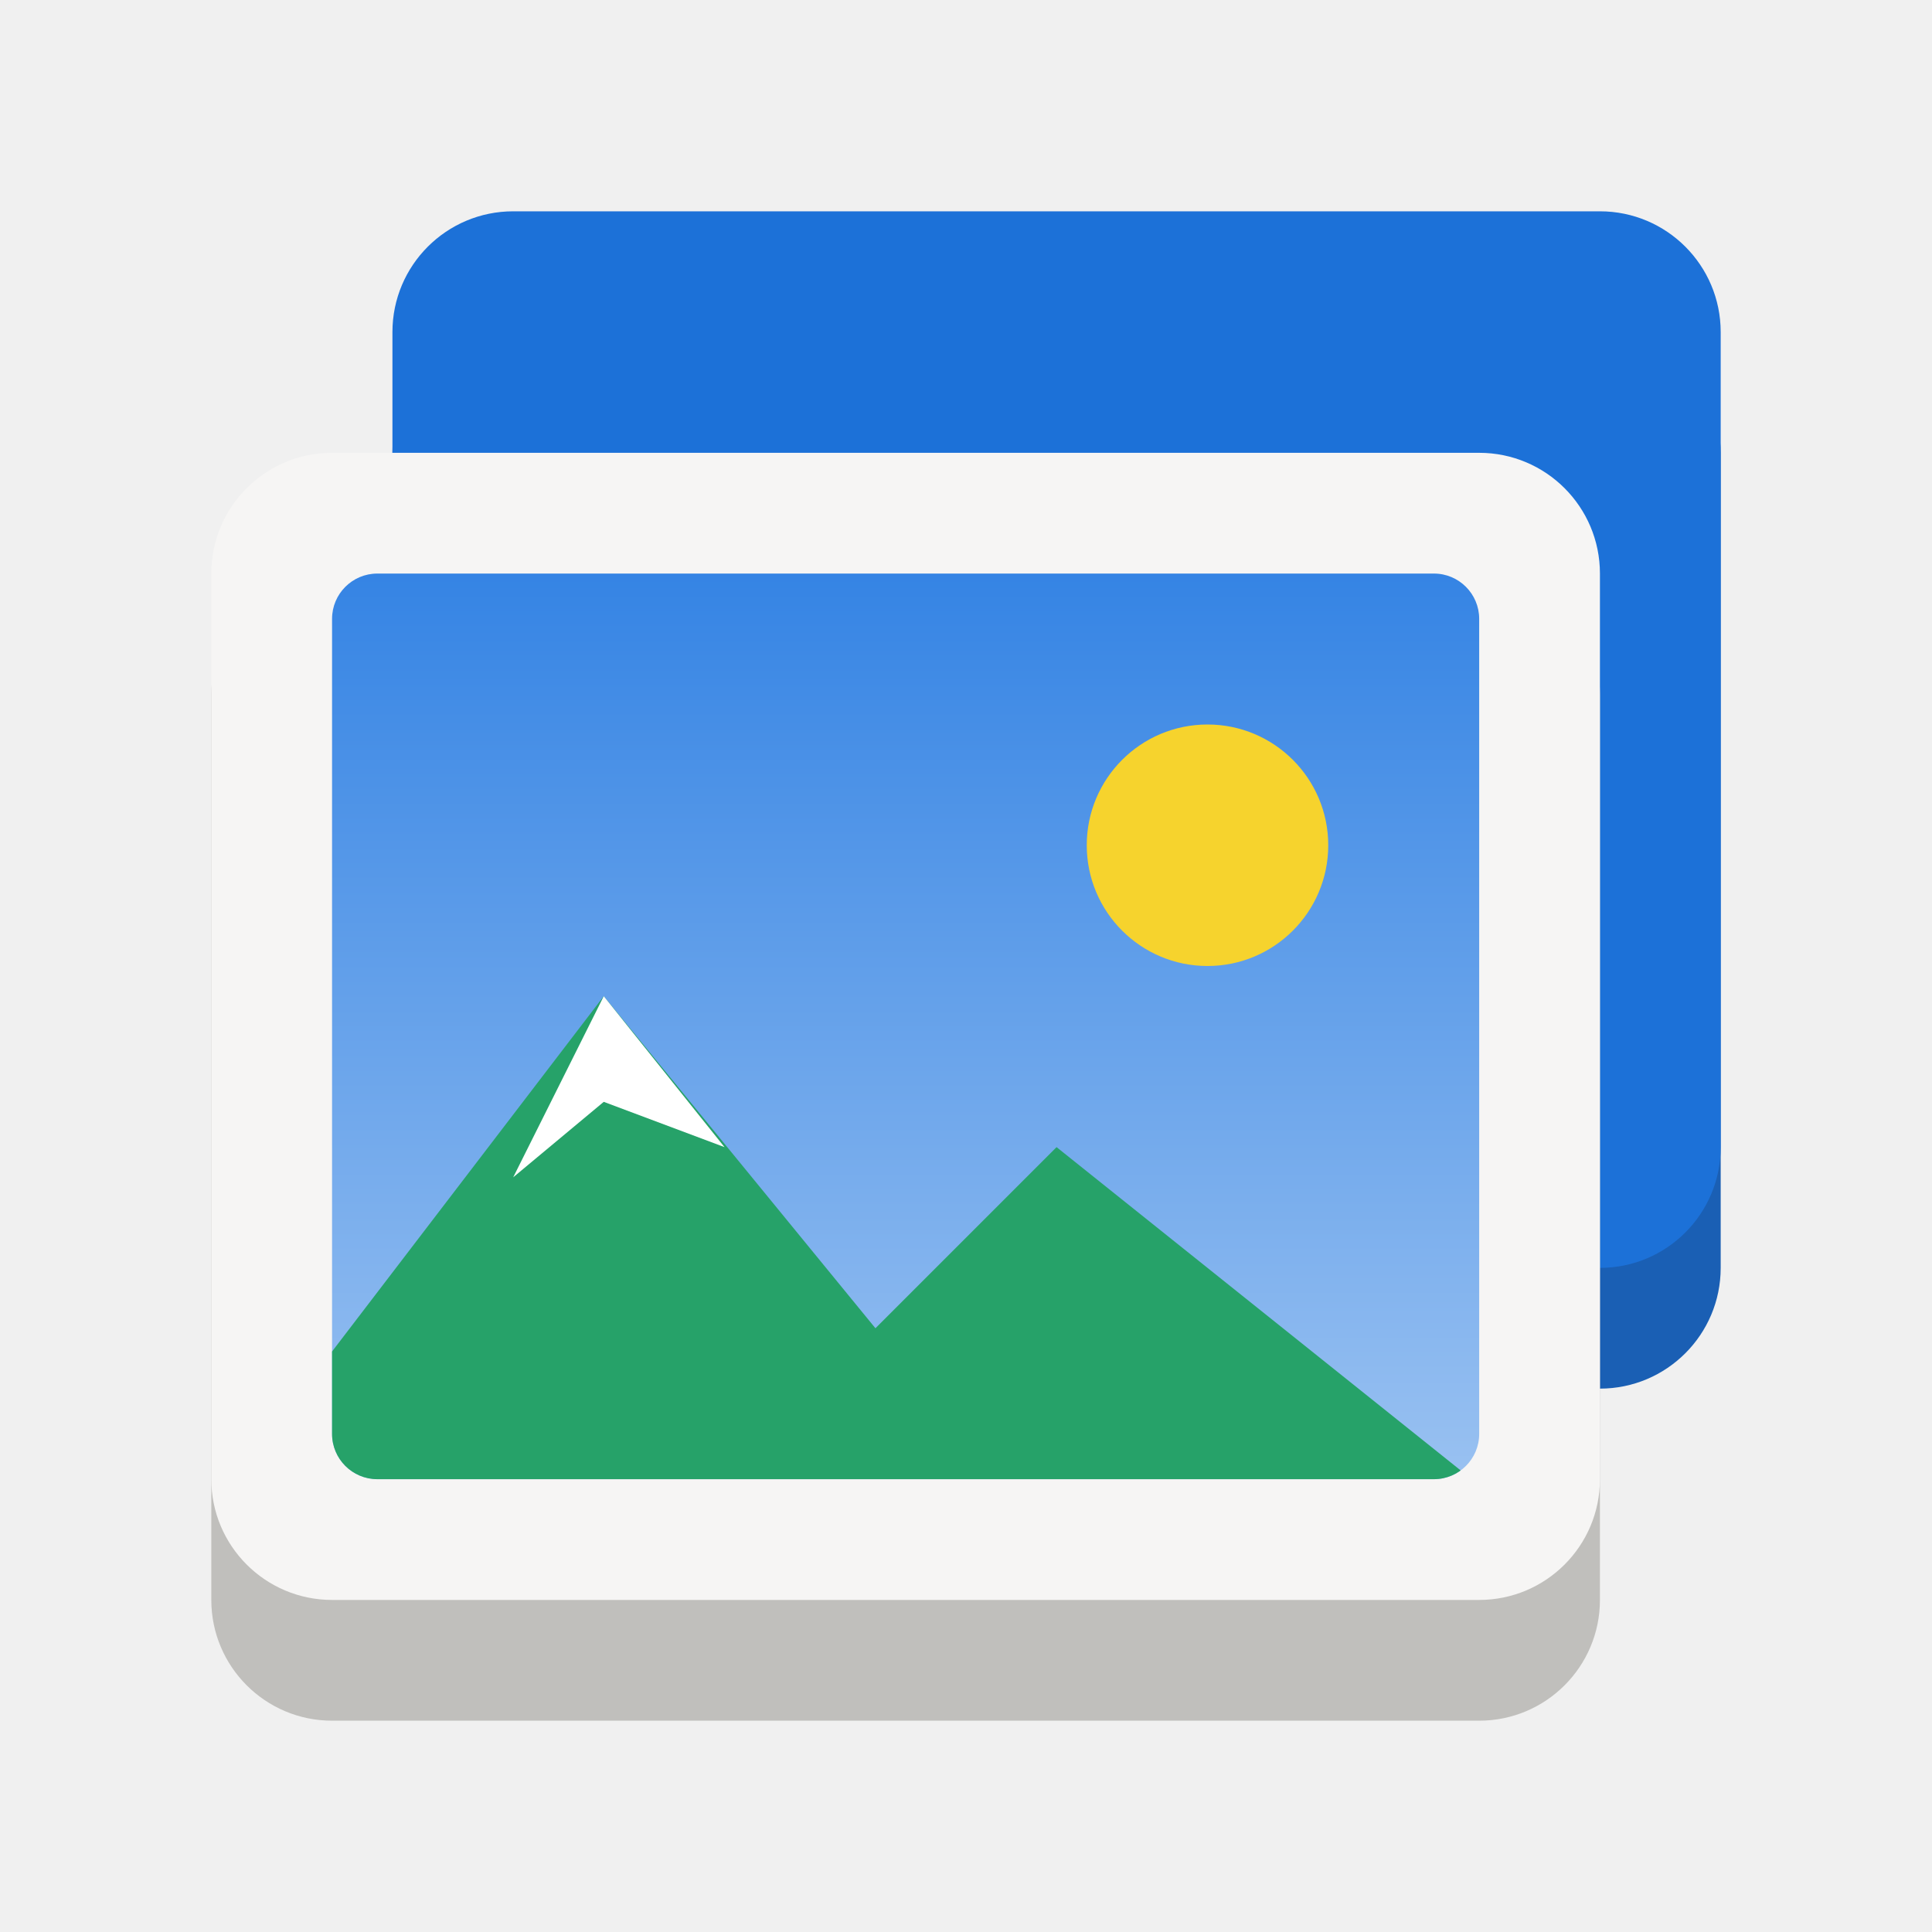
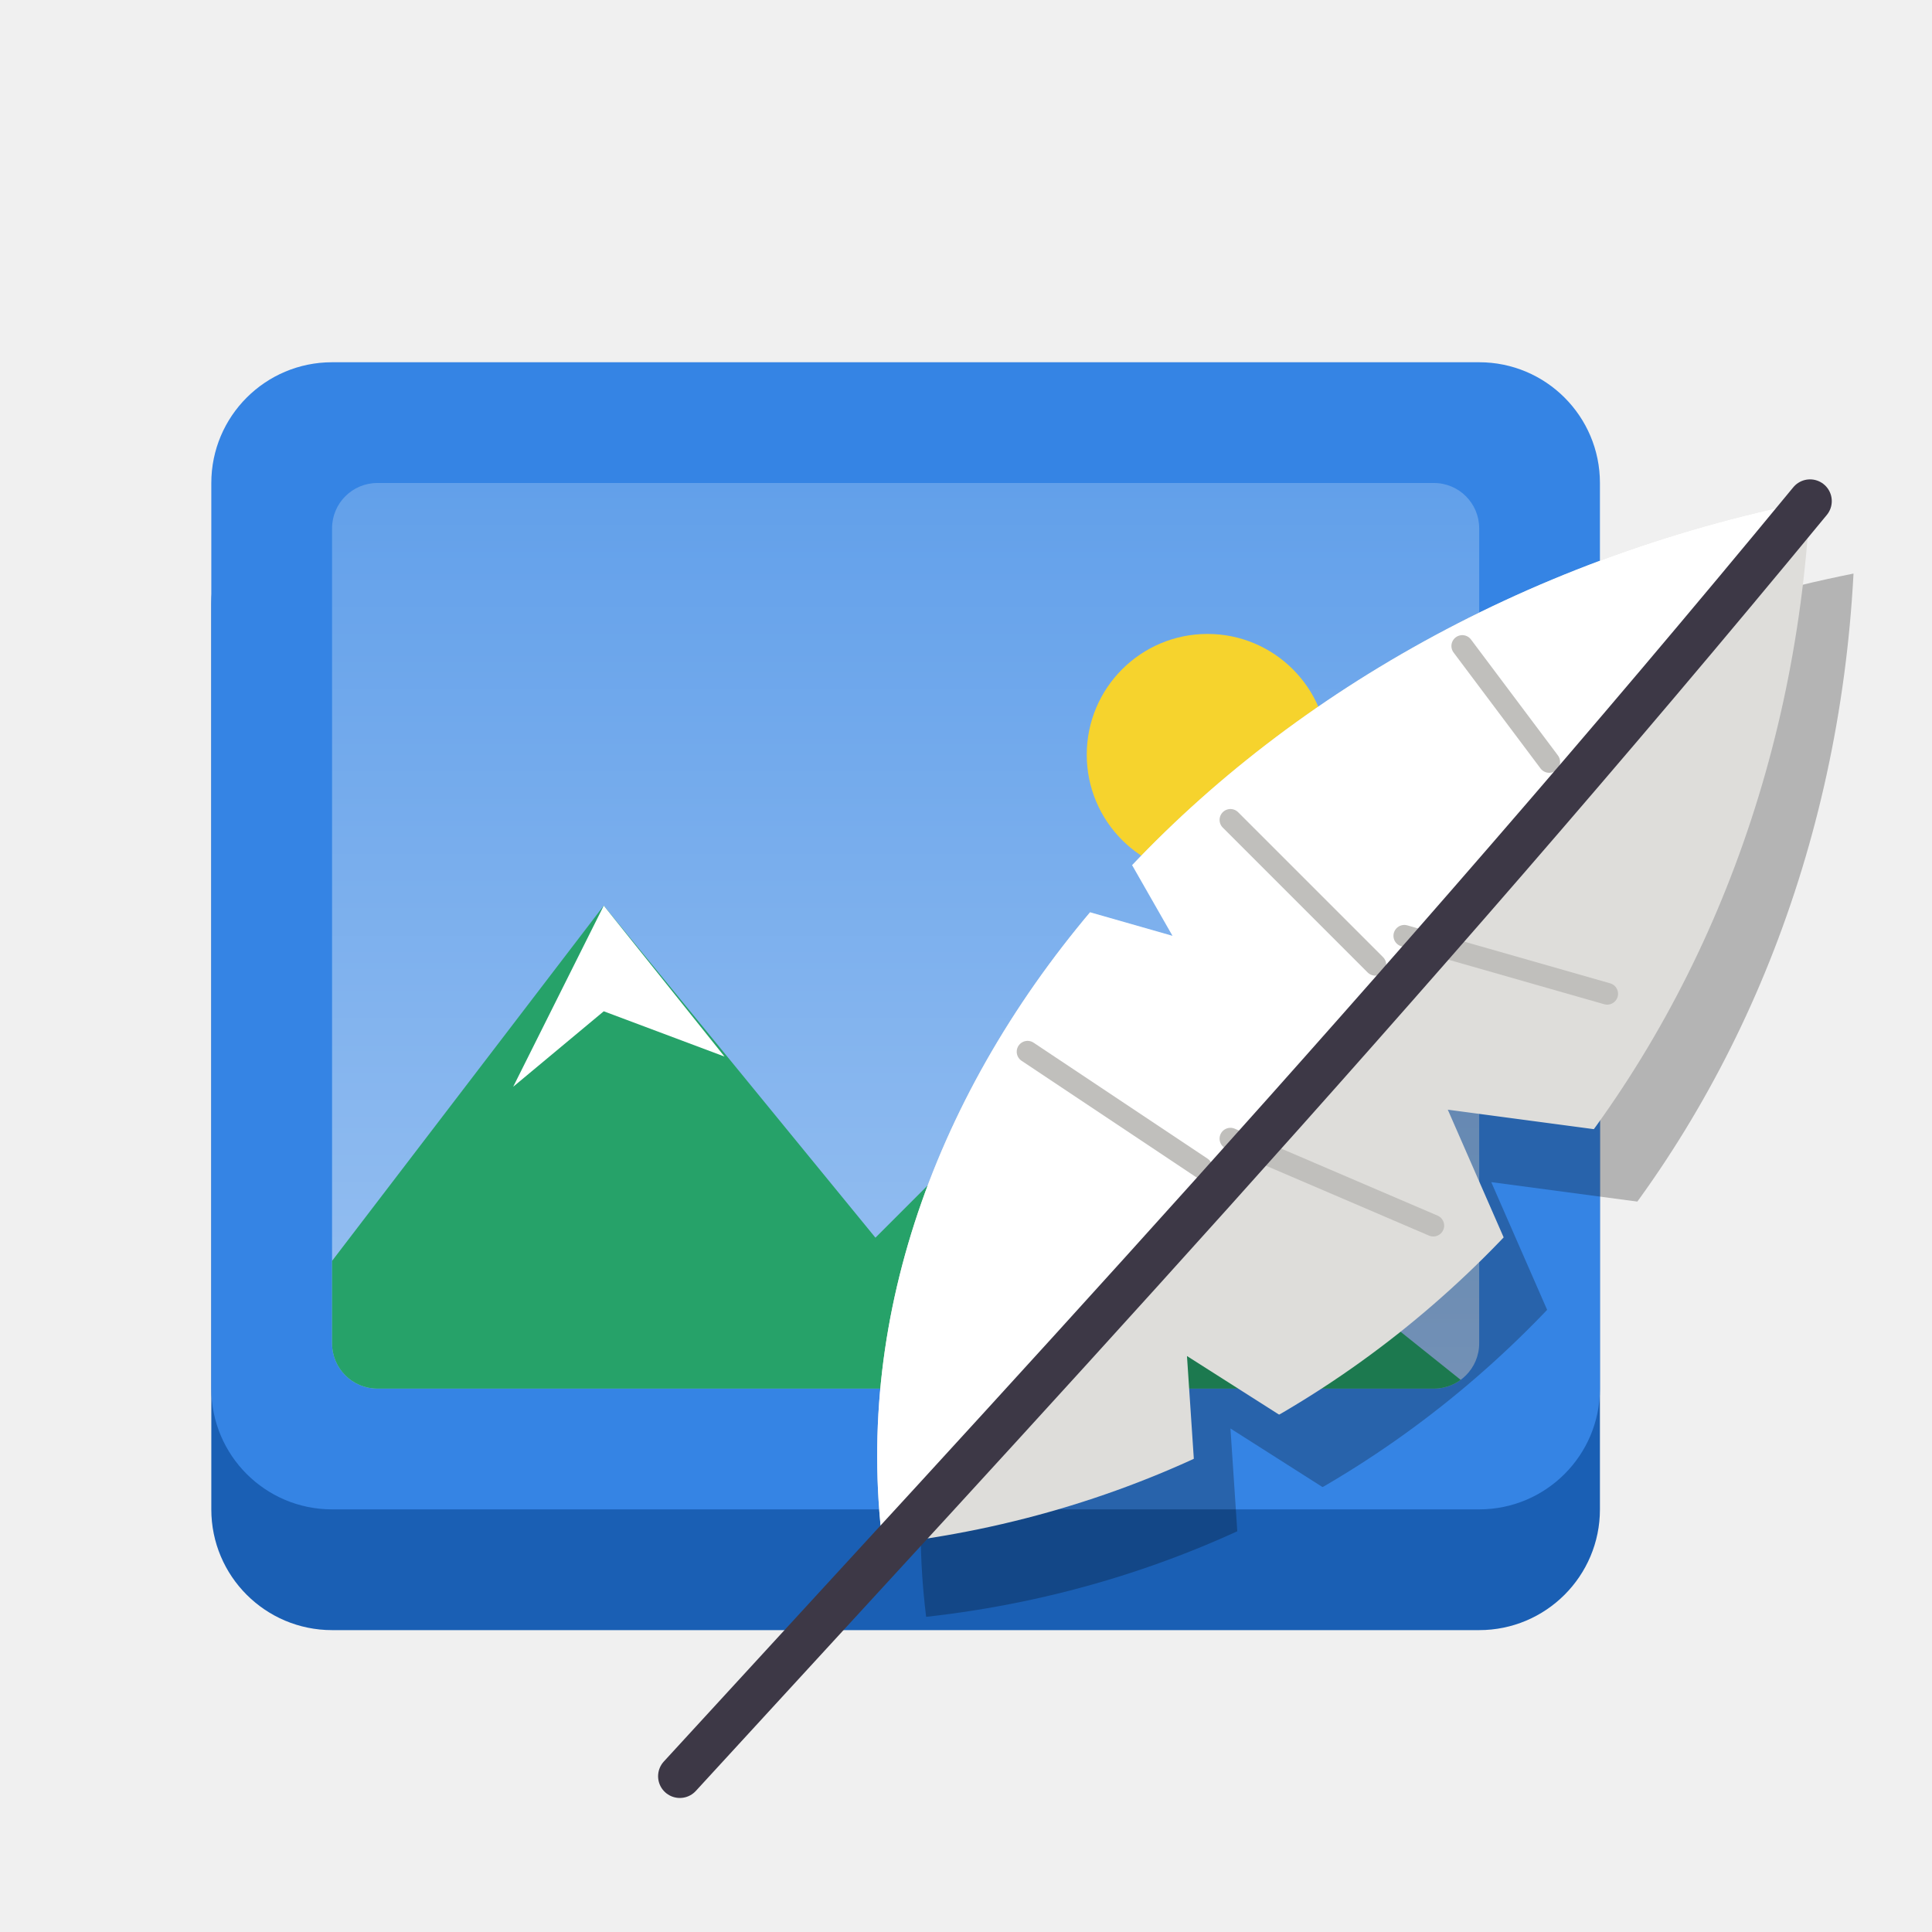
<svg xmlns="http://www.w3.org/2000/svg" width="128" height="128" viewBox="0 0 128 128">
-   <rect x="26" y="22" width="88" height="70" rx="8" fill="#1a5fb4" />
-   <rect x="26" y="14" width="88" height="70" rx="8" fill="#1c71d8" />
-   <rect x="14" y="38" width="92" height="76" rx="8" fill="#c0bfbc" />
-   <rect x="14" y="30" width="92" height="76" rx="8" fill="#f6f5f4" />
-   <defs>
-     <linearGradient id="sky" x1="0" y1="0" x2="0" y2="1">
-       <stop offset="0" stop-color="#3584e4" />
-       <stop offset="1" stop-color="#99c1f1" />
-     </linearGradient>
-     <clipPath id="pic">
-       <rect x="22" y="38" width="76" height="60" rx="3" />
-     </clipPath>
-   </defs>
-   <g clip-path="url(#pic)">
-     <rect x="22" y="38" width="76" height="60" fill="url(#sky)" />
-     <circle cx="80" cy="56" r="8" fill="#f6d32d" />
-     <path d="M14 100l26-34 18 22 12-12 30 24z" fill="#26a269" />
-     <path d="M40 66l8 10-8-3-6 5z" fill="#ffffff" />
+   <g transform="translate(0 -6)">
+     <rect x="14" y="38" width="92" height="76" rx="8" fill="#1a5fb4" />
+     <rect x="14" y="30" width="92" height="76" rx="8" fill="#3584e4" />
+     <defs>
+       <linearGradient id="sky" x1="0" y1="0" x2="0" y2="1">
+         <stop offset="0" stop-color="#62a0ea" />
+         <stop offset="1" stop-color="#99c1f1" />
+       </linearGradient>
+       <clipPath id="pic">
+         <rect x="22" y="38" width="76" height="60" rx="3" />
+       </clipPath>
+     </defs>
+     <g clip-path="url(#pic)">
+       <rect x="22" y="38" width="76" height="60" fill="url(#sky)" />
+       <circle cx="80" cy="56" r="8" fill="#f6d32d" />
+       <path d="M14 100l26-34 18 22 12-12 30 24z" fill="#26a269" />
+       <path d="M40 66l8 10-8-3-6 5z" fill="#ffffff" />
+     </g>
+   </g>
+   <g transform="translate(22 14) scale(0.96)">
+     <mask id="notches" maskUnits="userSpaceOnUse" x="0" y="0" width="128" height="128">
+       <rect width="128" height="128" fill="#fff" />
+       <g fill="#000">
+         <path d="M44 46 58 50 50 36z" />
+         <path d="M92 64 77 62 84 78z" />
+         <path d="M70 86 59 79 60 94z" />
+       </g>
+     </mask>
+     <path d="M38 92C34 60 62 28 102 20 100 58 74 88 38 92z" transform="translate(3 5)" fill="#000000" fill-opacity=".25" mask="url(#notches)" />
+     <g mask="url(#notches)">
+       <path d="M38 92C34 60 62 28 102 20 100 58 74 88 38 92z" fill="#deddda" />
+       <path d="M38 92C34 60 62 28 102 20 80 46 60 70 38 92z" fill="#ffffff" />
+       <g stroke="#c0bfbc" stroke-width="1.5" stroke-linecap="round">
+         <path d="M60 66L48 58" />
+         <path d="M72 52L62 42" />
+         <path d="M84 38L78 30" />
+         <path d="M62 64L76 70" />
+         <path d="M74 50L88 54" />
+       </g>
+     </g>
+     <path d="M24 108C46 84 74 54 102 20" stroke="#3d3846" stroke-width="3" stroke-linecap="round" fill="none" />
  </g>
</svg>
